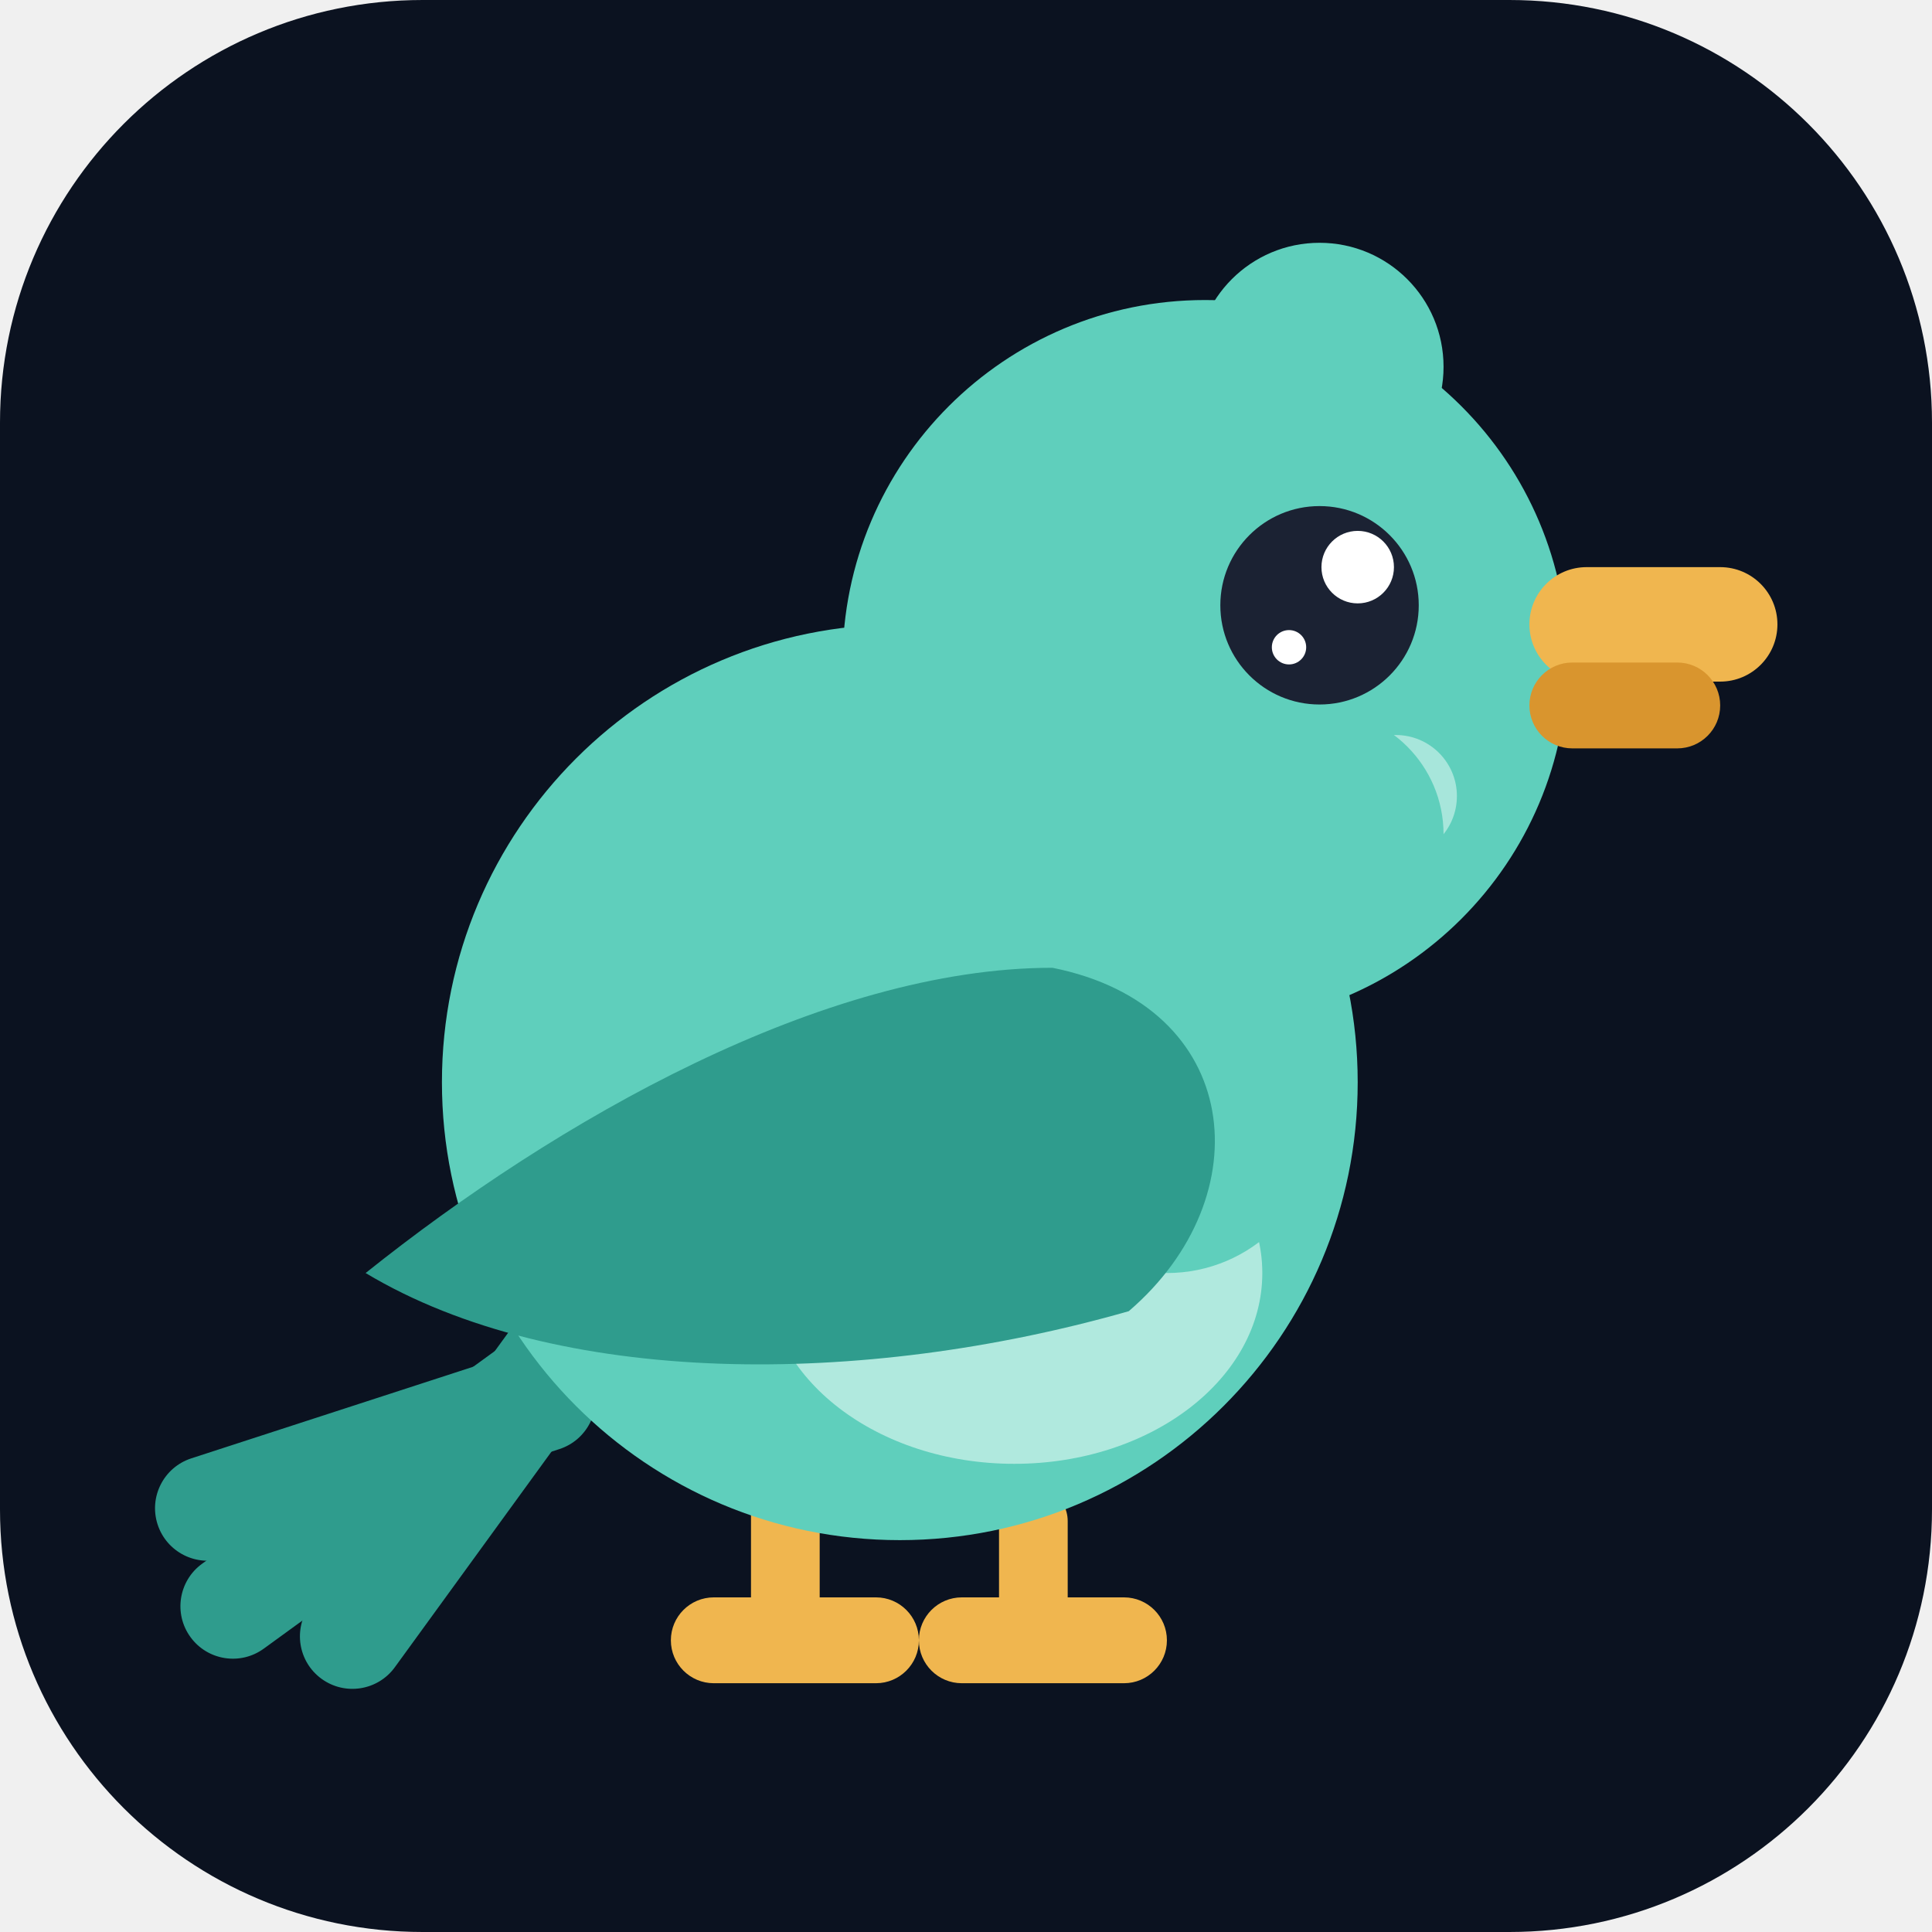
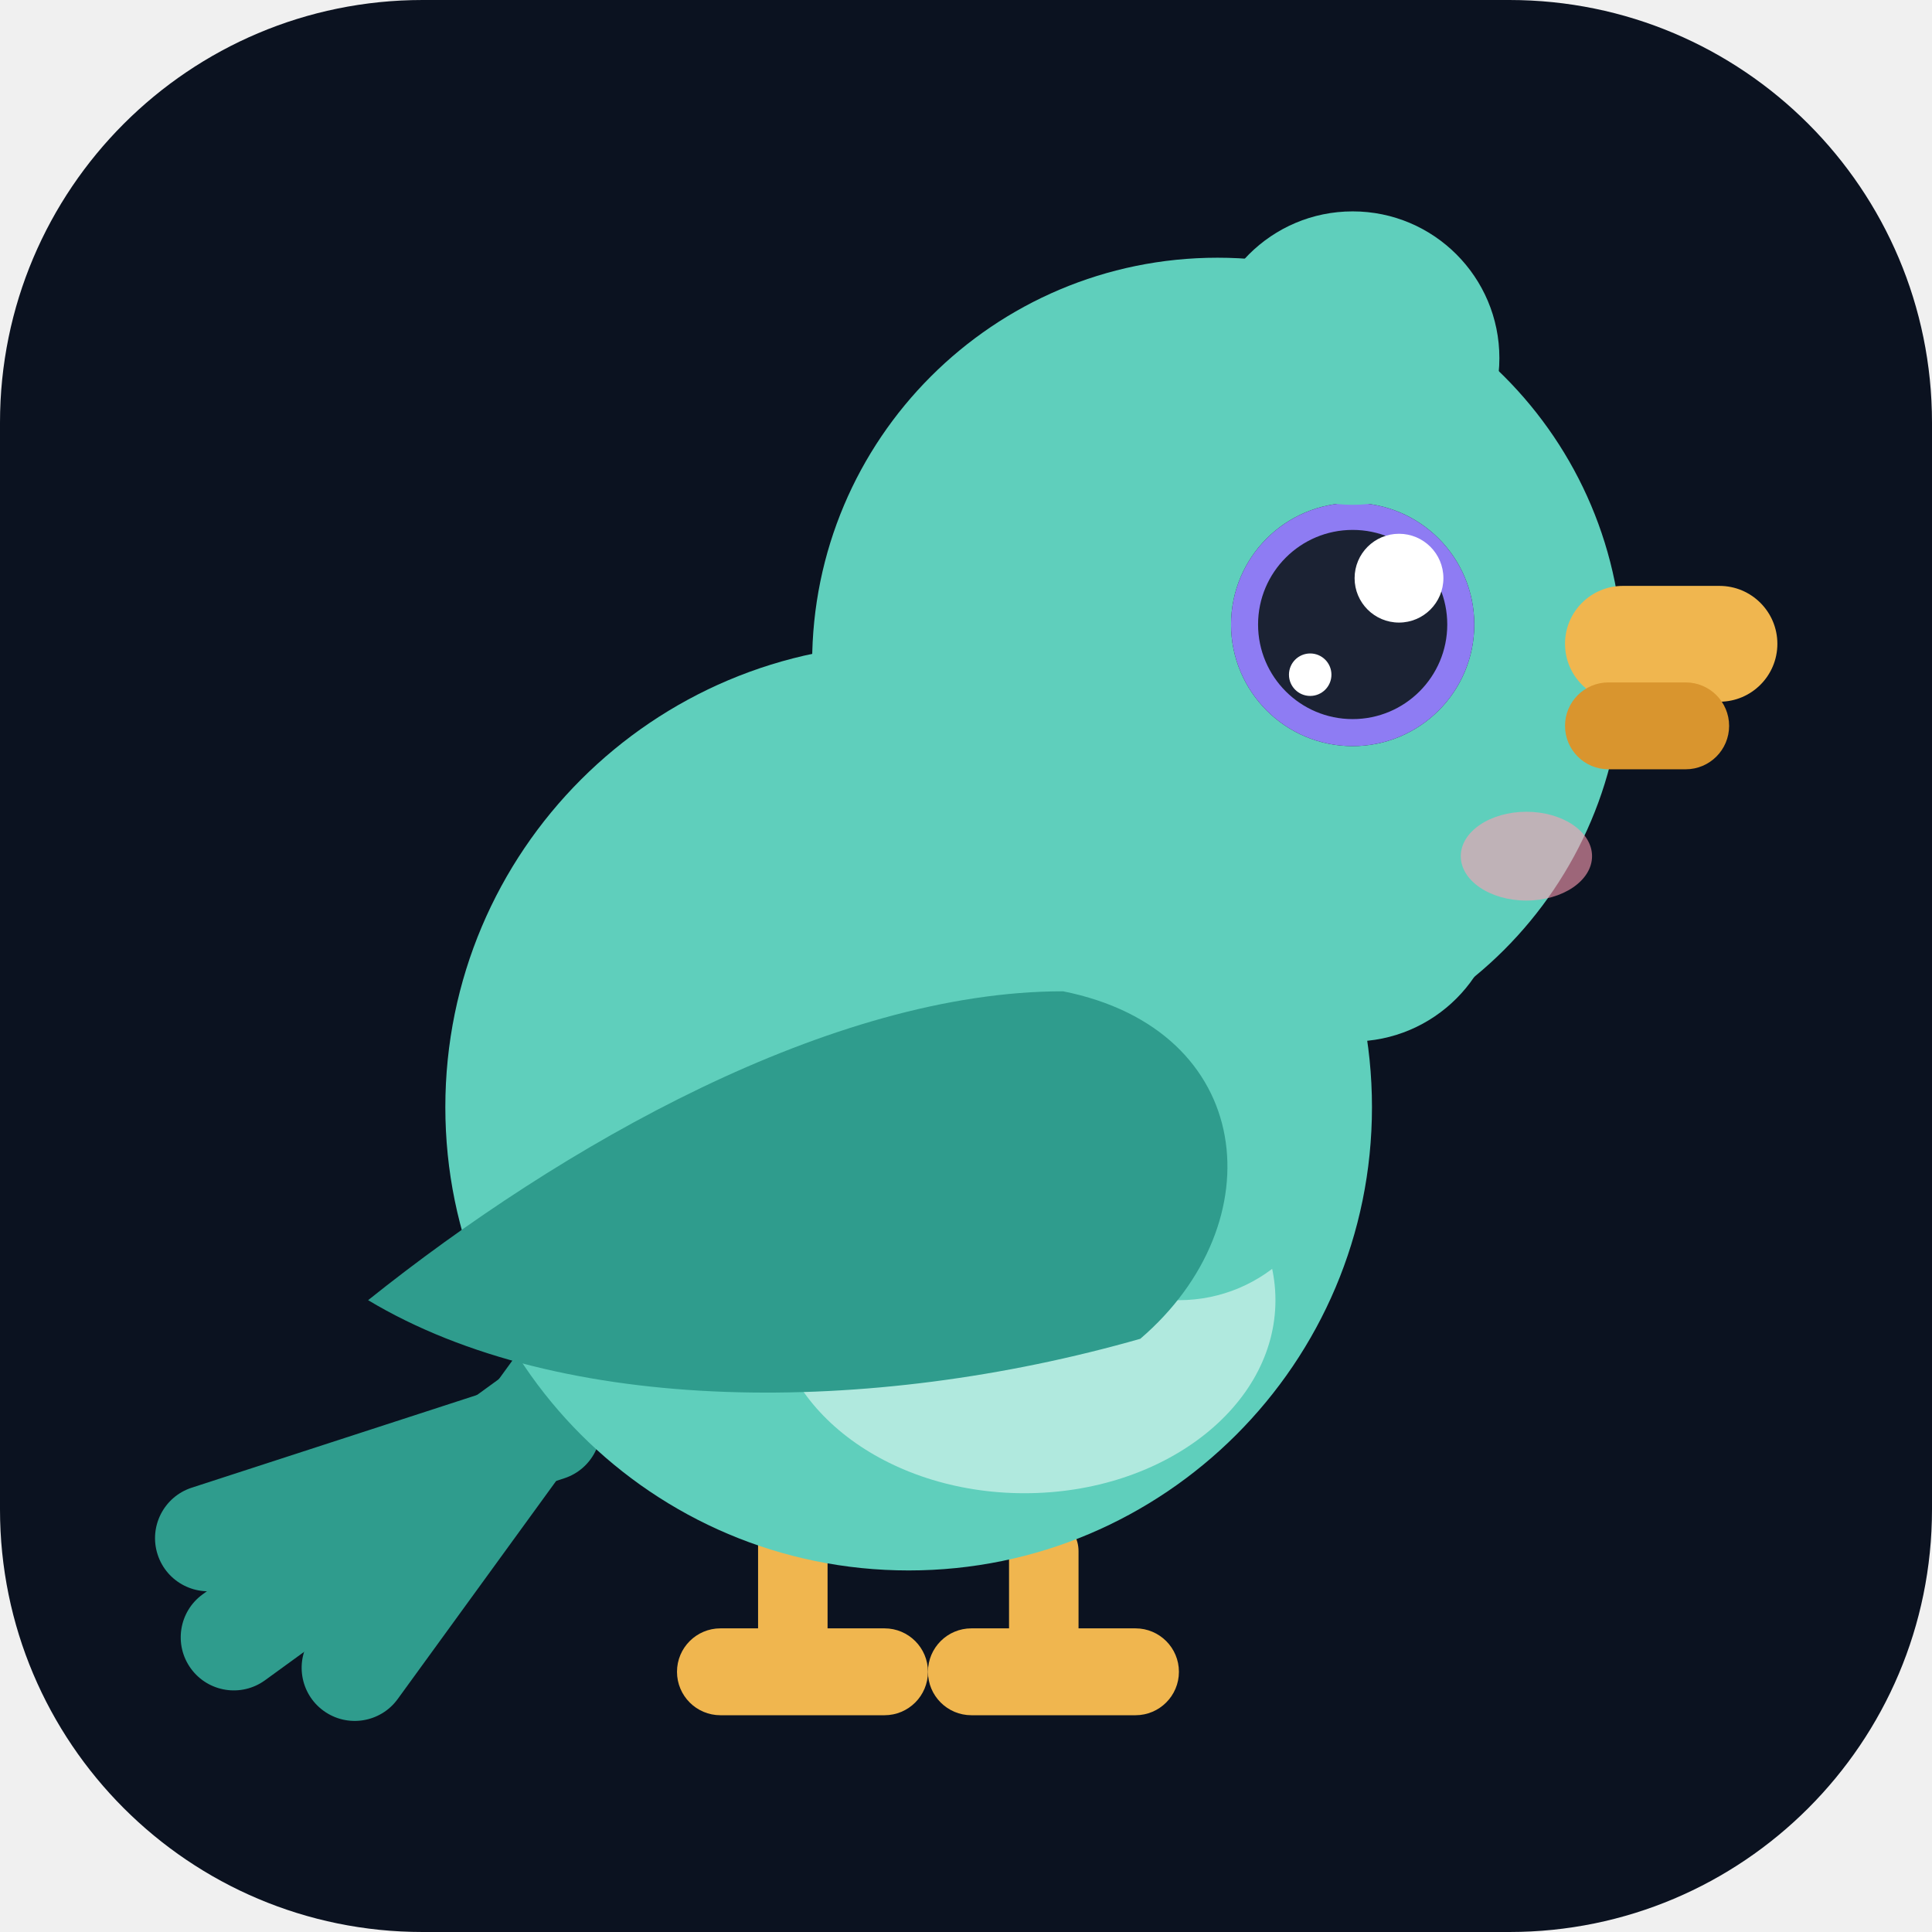
<svg xmlns="http://www.w3.org/2000/svg" viewBox="0 0 64 64">
  <rect width="64" height="64" rx="14" fill="#0b1220" />
-   <g transform="translate(0.7355 -3.333) scale(0.632)">
+   <g transform="translate(0.6833 -2.974) scale(0.6395)">
    <rect fill="#2f9c8d" x="6" y="71" width="24" height="5.5" rx="2.75" transform="rotate(-54 30 74)" />
    <rect fill="#2f9c8d" x="4" y="73" width="26" height="5.5" rx="2.75" transform="rotate(-36 30 76)" />
    <rect fill="#2f9c8d" x="6" y="75" width="24" height="5.5" rx="2.75" transform="rotate(-18 30 78)" />
    <path fill="none" stroke="#f0b64f" stroke-width="3.6" stroke-linecap="round" stroke-linejoin="round" d="M40 84V91" />
    <rect fill="#f0b64f" x="34" y="89" width="13" height="4.5" rx="2.25" />
    <path fill="none" stroke="#f0b64f" stroke-width="3.6" stroke-linecap="round" stroke-linejoin="round" d="M53 85V91" />
    <rect fill="#f0b64f" x="47" y="89" width="13" height="4.5" rx="2.25" />
    <circle fill="#5fcfbc" cx="46" cy="62" r="24" />
    <ellipse fill="#b9ece2" fill-opacity=".9" cx="52" cy="72" rx="13" ry="10" />
    <rect fill="#5fcfbc" x="52" y="34" width="16" height="38" rx="8" />
-     <circle fill="#5fcfbc" cx="62" cy="40" r="19" />
-     <circle fill="#b9ece2" fill-opacity=".8" cx="72" cy="47" r="3.2" />
-     <circle fill="#1b2233" cx="68" cy="37" r="5.2" />
-     <circle fill="#ffffff" cx="70" cy="35" r="1.9" />
-     <circle fill="#ffffff" cx="66.4" cy="39.2" r=".9" />
-     <circle fill="#5fcfbc" cx="68" cy="24.5" r="6.5" />
-     <circle fill="#5fcfbc" cx="68" cy="49" r="6.5" />
-     <rect fill="#f0b64f" x="79" y="35" width="13" height="6" rx="3" />
-     <rect fill="#d9952e" x="79" y="40" width="10" height="4.5" rx="2.25" />
+     <circle fill="#5fcfbc" cx="62" cy="39" r="21" />
+     <circle fill="#1b2233" cx="69" cy="37" r="6.3" />
+     <circle fill="none" stroke="#8e7cf3" stroke-width="1.4" cx="69" cy="37" r="5.6" />
+     <circle fill="#ffffff" cx="71.4" cy="34.6" r="2.3" />
+     <circle fill="#ffffff" cx="66.8" cy="39.6" r="1.1" />
+     <circle fill="#5fcfbc" cx="69" cy="23.2" r="7.6" />
+     <circle fill="#5fcfbc" cx="69" cy="51" r="7.6" />
+     <ellipse fill="#ff9fb4" fill-opacity=".6" cx="78" cy="49" rx="3.4" ry="2.3" />
+     <rect fill="#f0b64f" x="80" y="35" width="11" height="6" rx="3" />
+     <rect fill="#d9952e" x="80" y="40" width="8.5" height="4.5" rx="2.25" />
    <path fill="#2f9c8d" d="M54 56C64 58 65 68 58 74C44 78 28 78 18 72C28 64 42 56 54 56Z" />
  </g>
</svg>
